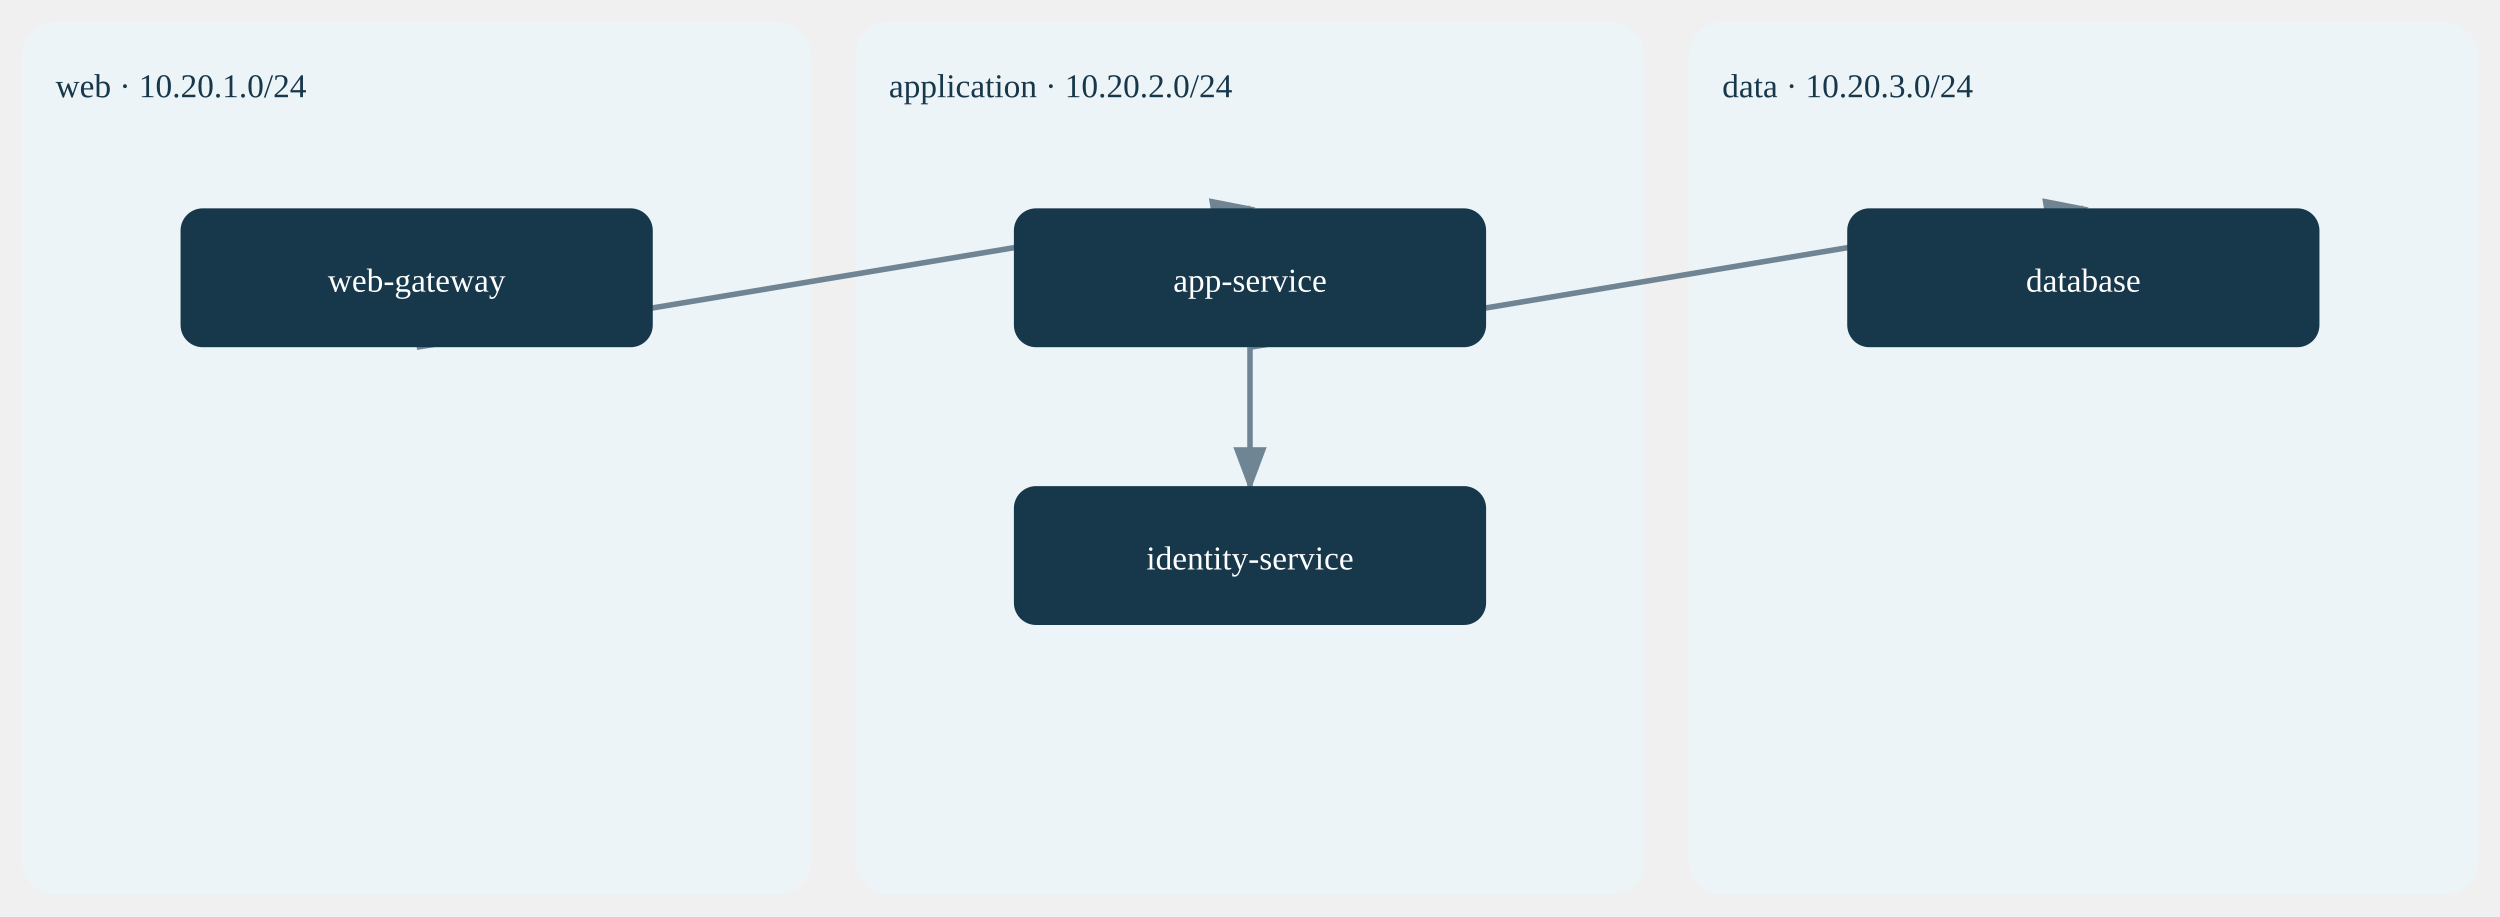
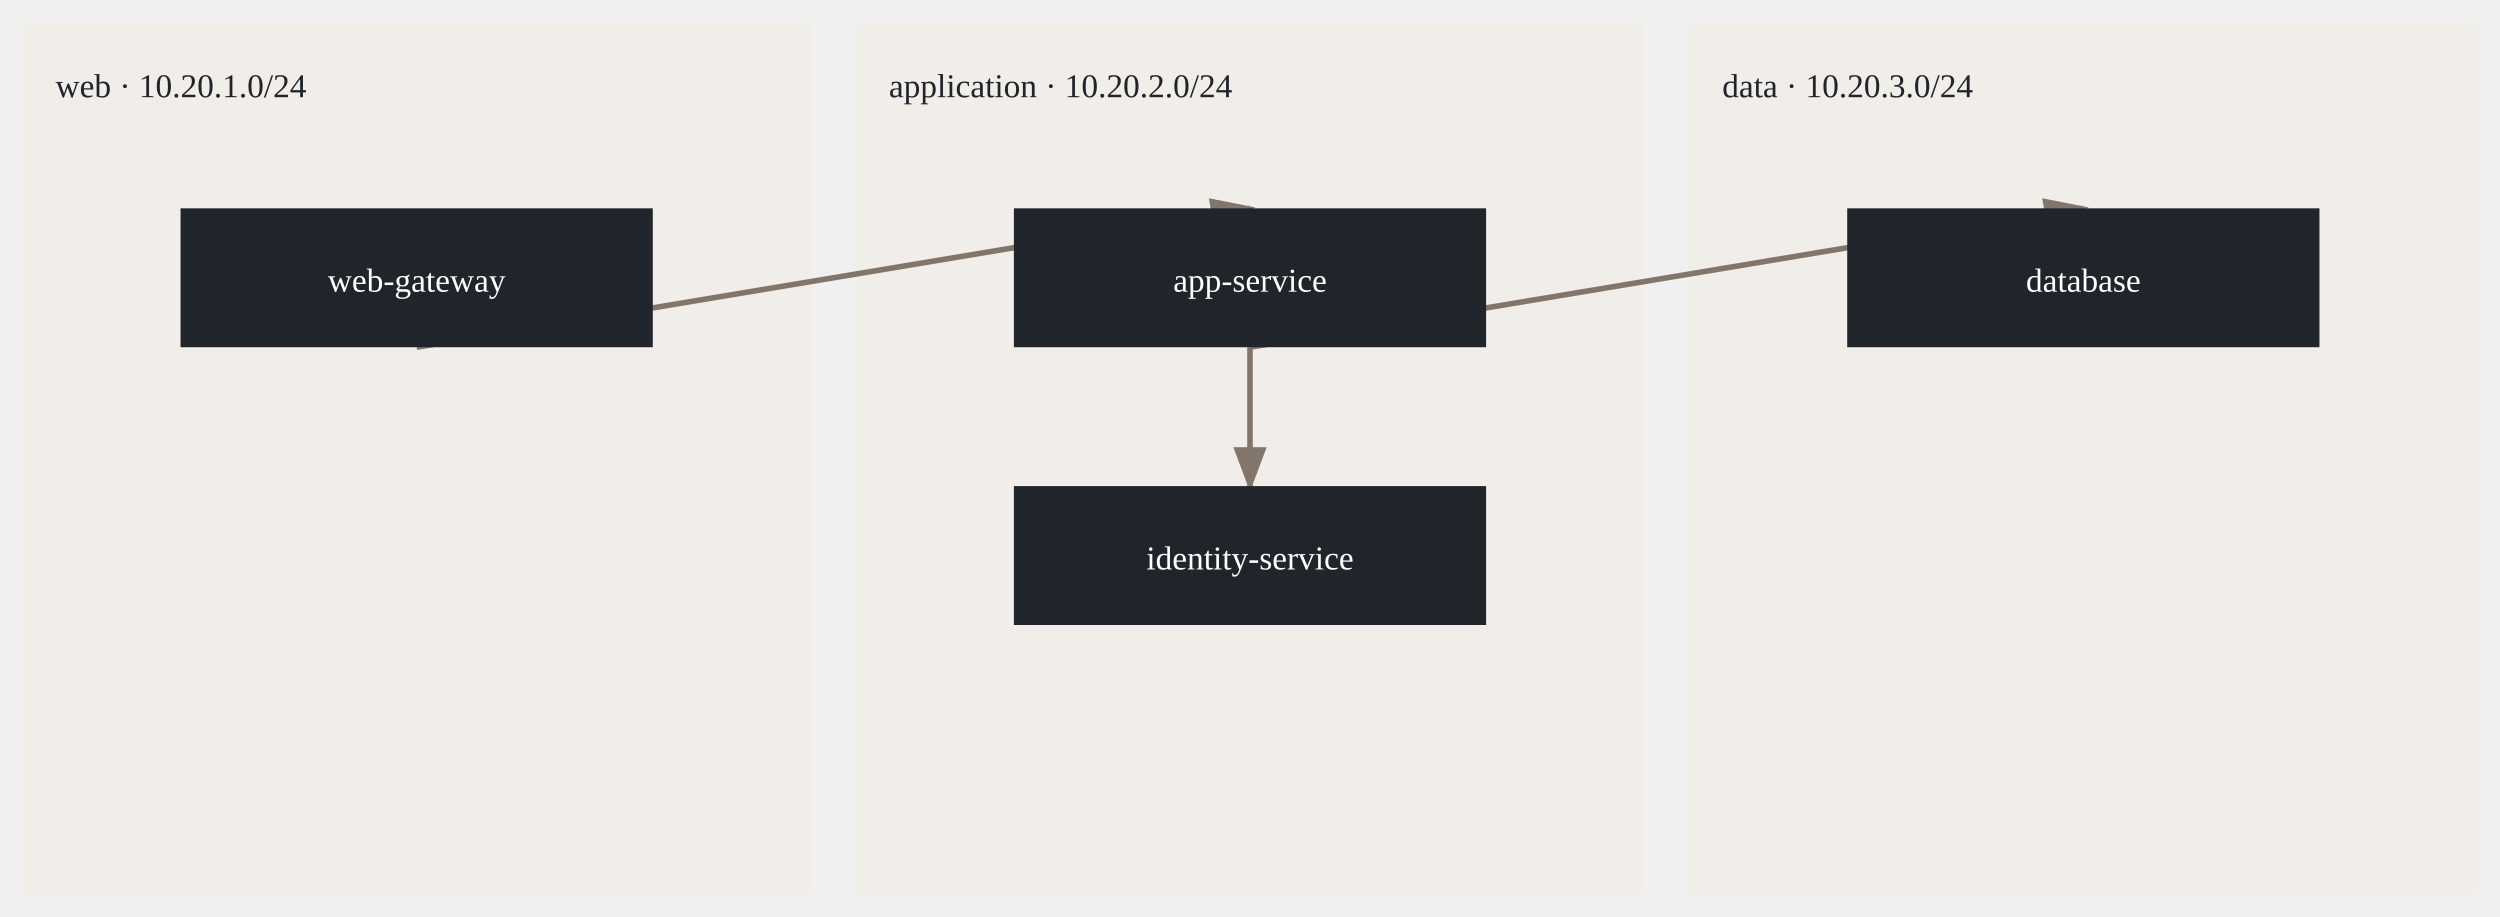
<svg xmlns="http://www.w3.org/2000/svg" role="img" aria-label="Declared component connections grouped by subnet" viewBox="0 0 900 330" style="width:100%;min-width:650px">
  <defs>
    <marker id="arrow" markerWidth="8" markerHeight="8" refX="7" refY="3" orient="auto">
-       <path d="M0,0 L0,6 L8,3 z" fill="#6f8594" />
+       <path d="M0,0 L0,6 L8,3 z" fill="#82766B" />
    </marker>
  </defs>
-   <rect x="8.0" y="8" width="284.0" height="314" rx="12" fill="#edf4f8" />
-   <text x="20.0" y="35" fill="#17374a">web · 10.20.1.0/24</text>
-   <rect x="308.0" y="8" width="284.0" height="314" rx="12" fill="#edf4f8" />
-   <text x="320.0" y="35" fill="#17374a">application · 10.20.2.0/24</text>
-   <rect x="608.0" y="8" width="284.0" height="314" rx="12" fill="#edf4f8" />
-   <text x="620.0" y="35" fill="#17374a">data · 10.20.3.0/24</text>
-   <line x1="150.0" y1="125" x2="450.0" y2="75" stroke="#6f8594" stroke-width="2" marker-end="url(#arrow)" />
-   <line x1="450.0" y1="125" x2="450.0" y2="175" stroke="#6f8594" stroke-width="2" marker-end="url(#arrow)" />
-   <line x1="450.0" y1="125" x2="750.0" y2="75" stroke="#6f8594" stroke-width="2" marker-end="url(#arrow)" />
-   <rect x="65.0" y="75" width="170" height="50" rx="8" fill="#17374a" />
+   <rect x="8.0" y="8" width="284.0" height="314" rx="0" fill="#F1EDE8" />
+   <text x="20.0" y="35" fill="#20242B">web · 10.20.1.0/24</text>
+   <rect x="308.0" y="8" width="284.0" height="314" rx="0" fill="#F1EDE8" />
+   <text x="320.0" y="35" fill="#20242B">application · 10.20.2.0/24</text>
+   <rect x="608.0" y="8" width="284.0" height="314" rx="0" fill="#F1EDE8" />
+   <text x="620.0" y="35" fill="#20242B">data · 10.20.3.0/24</text>
+   <line x1="150.0" y1="125" x2="450.0" y2="75" stroke="#82766B" stroke-width="2" marker-end="url(#arrow)" />
+   <line x1="450.0" y1="125" x2="450.0" y2="175" stroke="#82766B" stroke-width="2" marker-end="url(#arrow)" />
+   <line x1="450.0" y1="125" x2="750.0" y2="75" stroke="#82766B" stroke-width="2" marker-end="url(#arrow)" />
+   <rect x="65.0" y="75" width="170" height="50" rx="0" fill="#20242B" />
  <text x="150.0" y="105" text-anchor="middle" fill="white">web-gateway</text>
-   <rect x="365.0" y="75" width="170" height="50" rx="8" fill="#17374a" />
+   <rect x="365.0" y="75" width="170" height="50" rx="0" fill="#20242B" />
  <text x="450.0" y="105" text-anchor="middle" fill="white">app-service</text>
-   <rect x="365.0" y="175" width="170" height="50" rx="8" fill="#17374a" />
+   <rect x="365.0" y="175" width="170" height="50" rx="0" fill="#20242B" />
  <text x="450.0" y="205" text-anchor="middle" fill="white">identity-service</text>
-   <rect x="665.0" y="75" width="170" height="50" rx="8" fill="#17374a" />
+   <rect x="665.0" y="75" width="170" height="50" rx="0" fill="#20242B" />
  <text x="750.0" y="105" text-anchor="middle" fill="white">database</text>
</svg>
